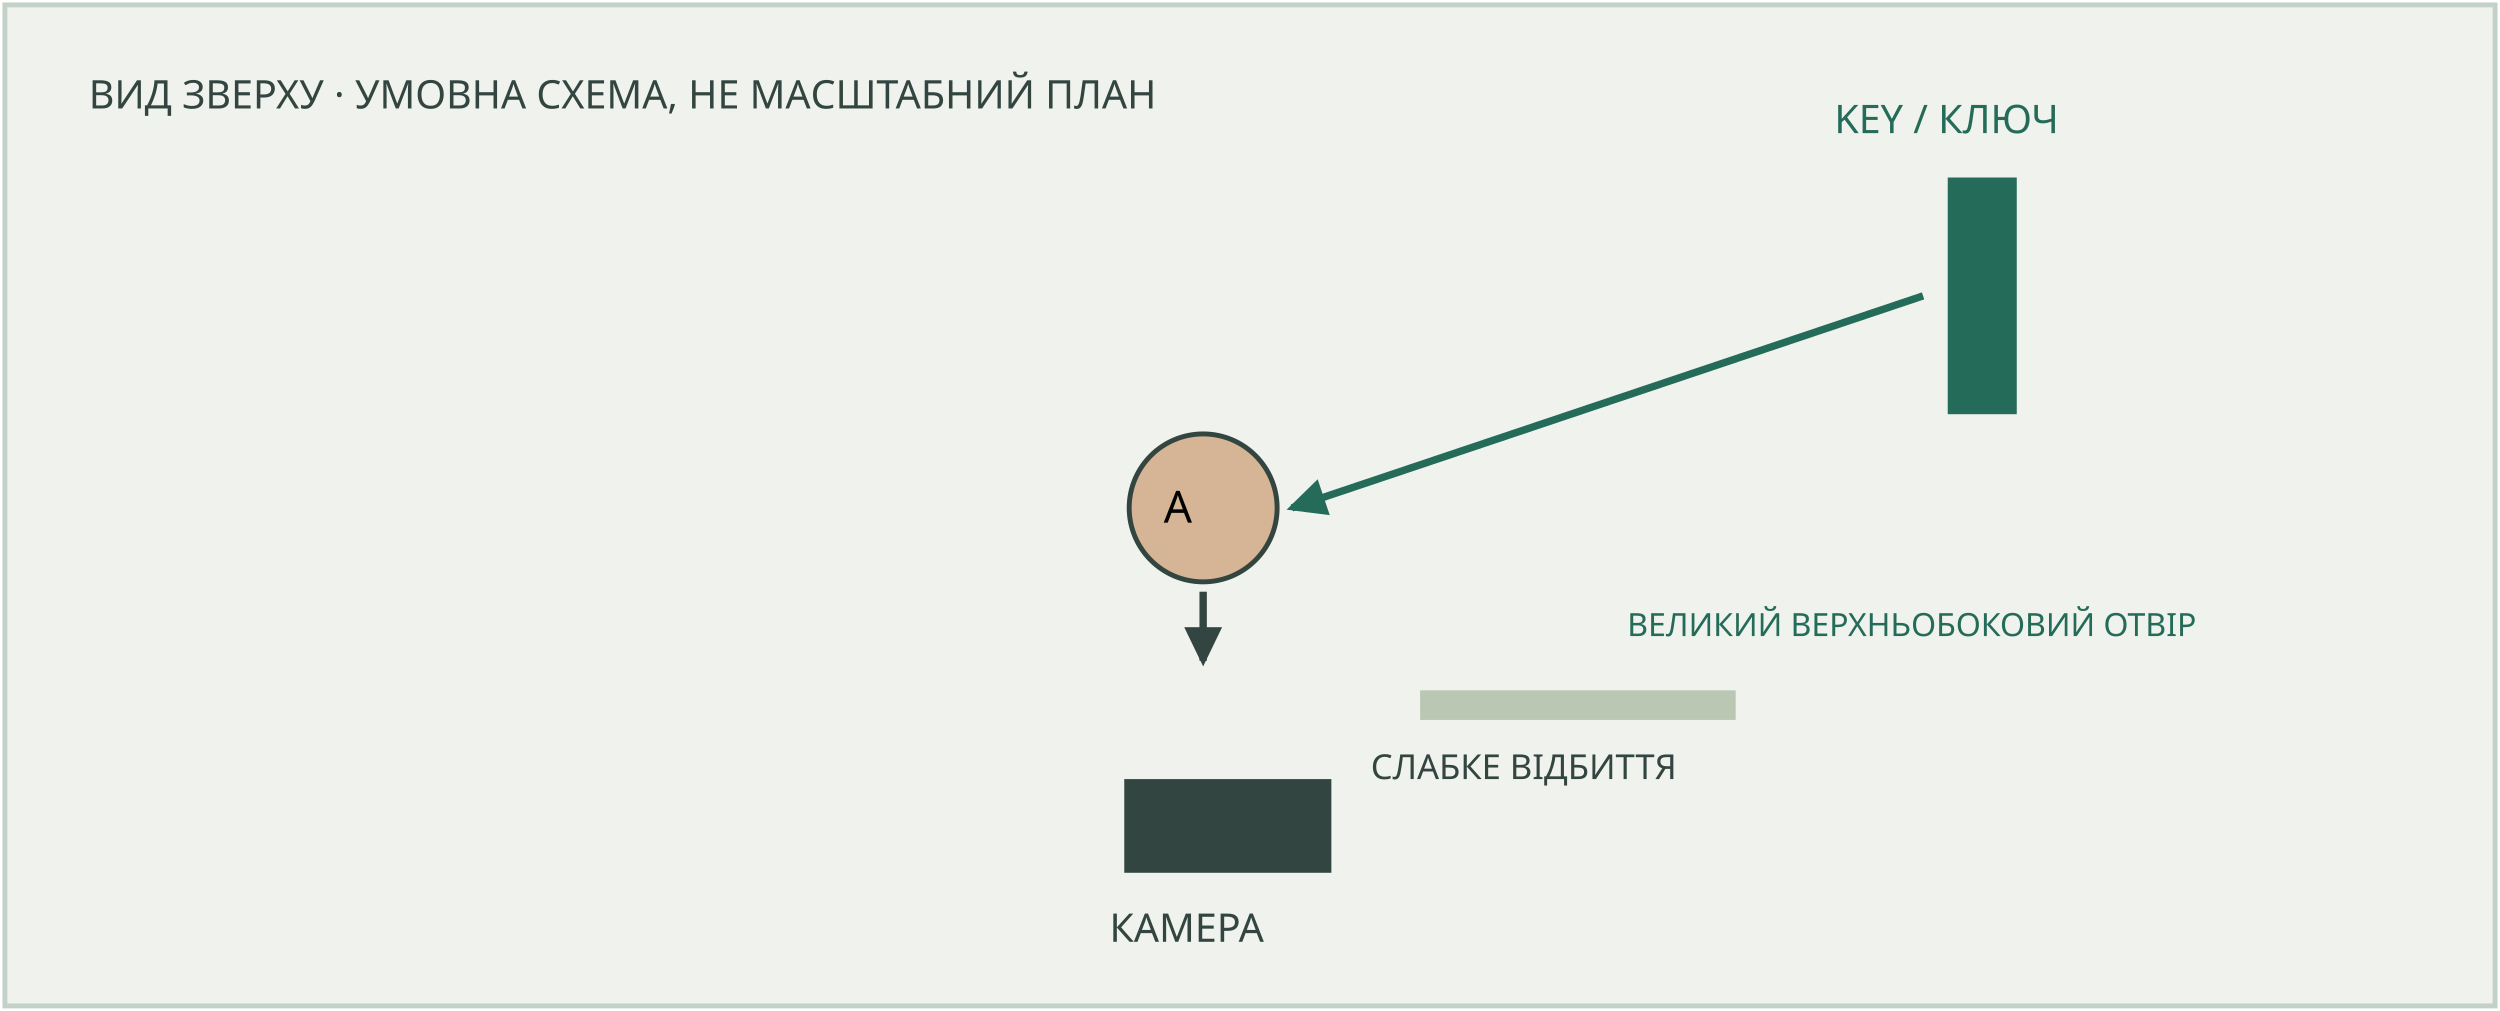
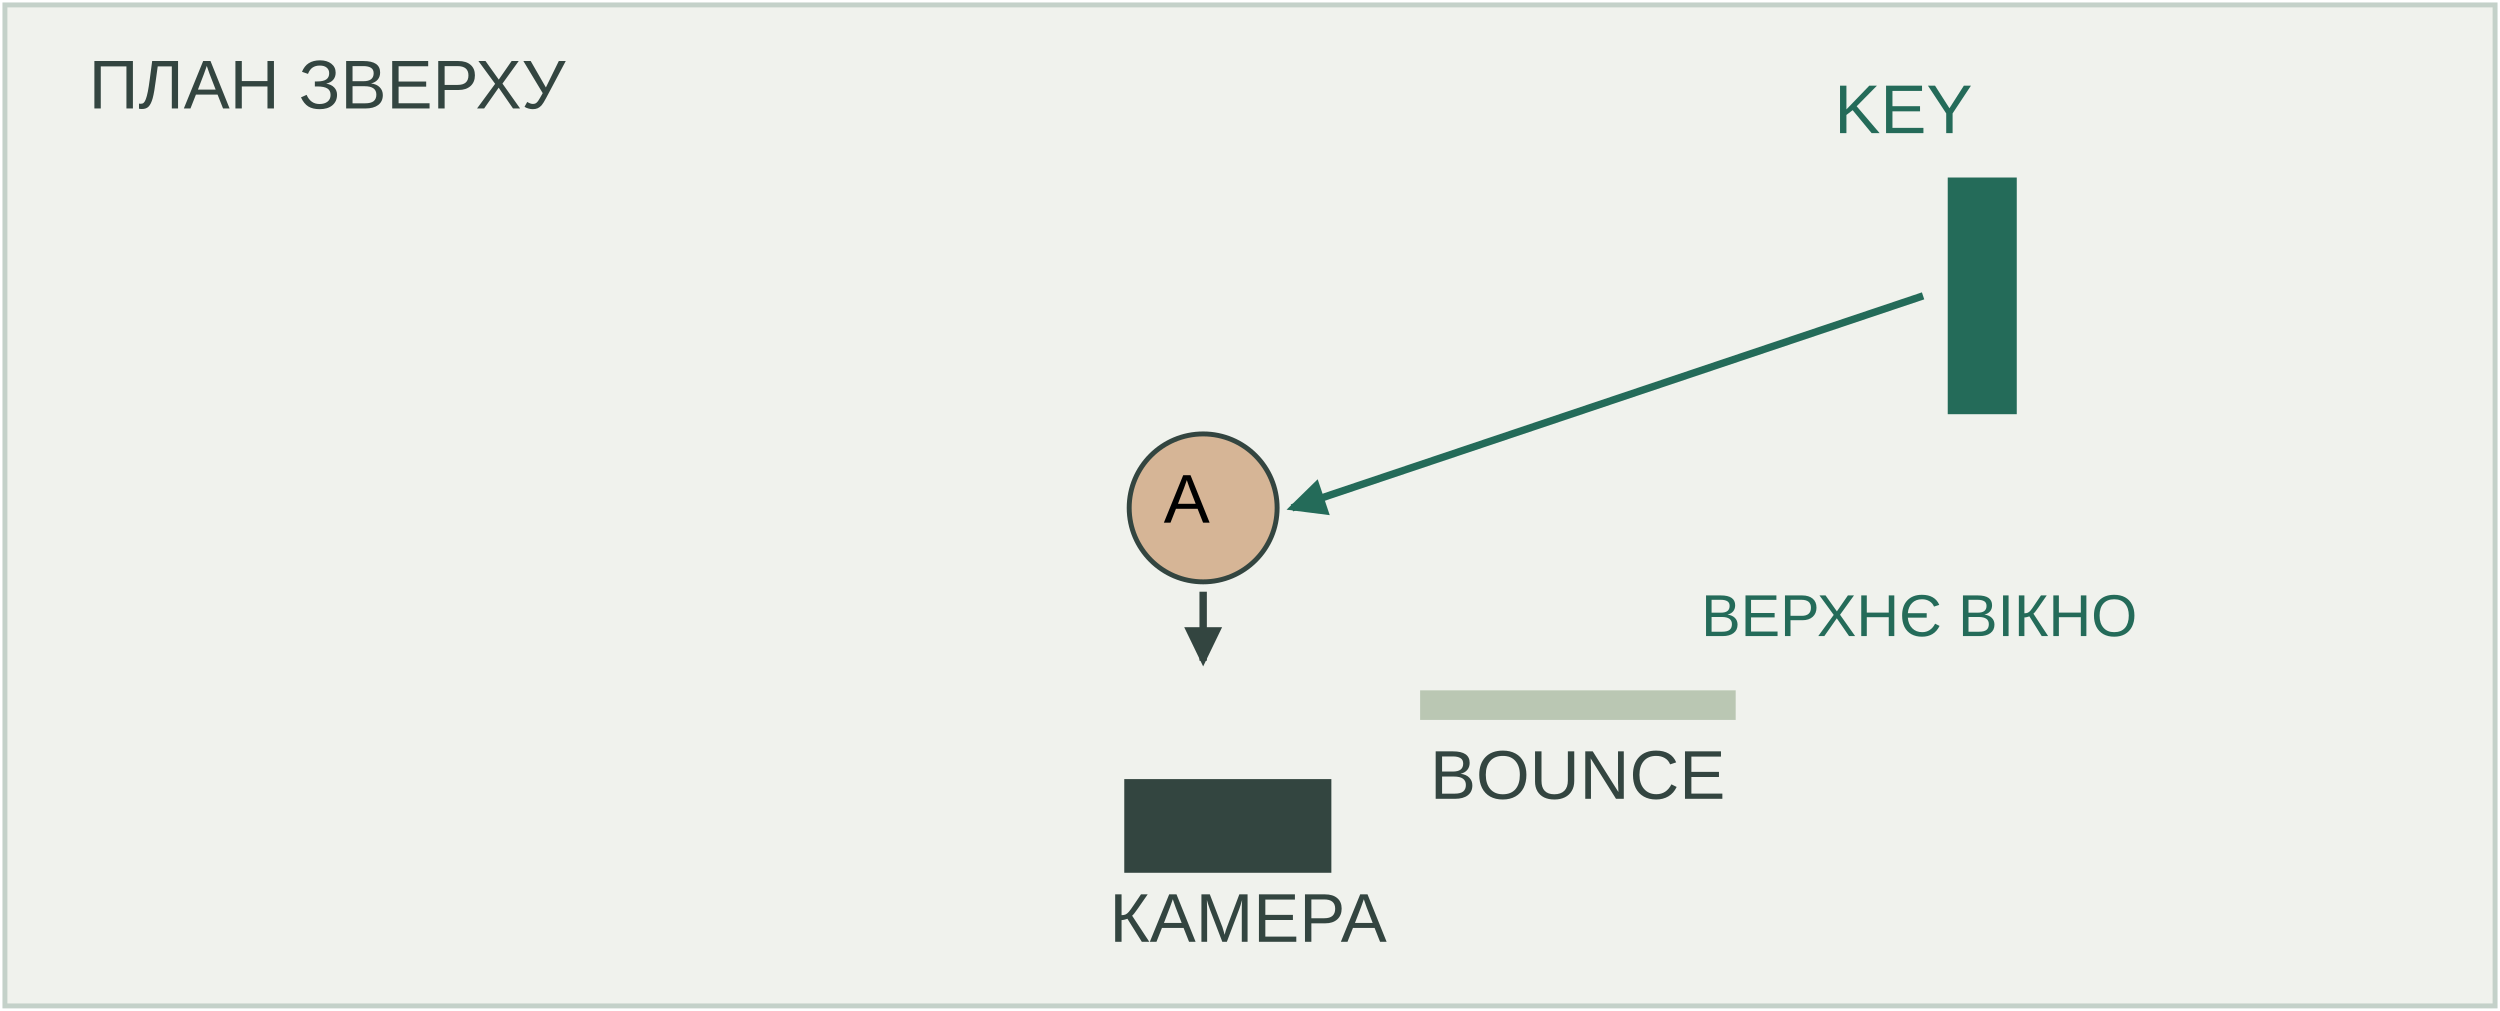
<svg xmlns="http://www.w3.org/2000/svg" width="507" height="205" preserveAspectRatio="xMinYMin meet" viewBox="0 0 507 205" version="1.0" fill-rule="evenodd">
  <clipPath id="clip">
    <rect x="0" y="0" width="507" height="205" />
  </clipPath>
  <g id="group" transform="scale(1,-1) translate(0,-205)" style="clip-path: url(#clip)">
    <g transform="">
      <rect x="1" y="1" width="505" height="203" rx="8" ry="0" style="stroke: rgb(77%,82%,79%); stroke-linecap: butt; stroke-width: 1; fill: rgb(94%,95%,93%); fill-rule: evenodd;" />
-       <text x="18" y="183" style="font-family: ArialU; font-size: 8px;fill: rgb(20%,27%,25%); stroke:none;" transform="translate(0,366) scale(1,-1)">ВИД ЗВЕРХУ · УМОВНА СХЕМА, НЕ МАСШТАБНИЙ ПЛАН</text>
+       <text x="18" y="183" style="font-family: Arial; font-size: 14px;fill: rgb(20%,27%,25%); stroke:none;" transform="translate(0,366) scale(1,-1)">ПЛАН ЗВЕРХУ</text>
      <circle cx="244" cy="102" r="15" style="stroke: rgb(20%,27%,25%); stroke-linecap: butt; stroke-width: 1; fill: rgb(84%,71%,59%); fill-rule: evenodd;" />
-       <text x="236" y="99" style="font-family: ArialUB; font-size: 9px;fill: rgb(0%,0%,0%); stroke:none;" transform="translate(0,198) scale(1,-1)">A</text>
+       <text x="236" y="99" style="font-family: Arial; font-size: 14px;fill: rgb(0%,0%,0%); stroke:none;" transform="translate(0,198) scale(1,-1)">A</text>
      <path d="M 244,85 L 244,71 Z" style="stroke: rgb(20%,27%,25%); stroke-linecap: butt; stroke-width: 1.5;" />
      <polygon points="244 71, 247.045 77.303, 240.955 77.303" style="stroke: rgb(20%,27%,25%); stroke-linecap: butt; stroke-width: 1; fill: rgb(20%,27%,25%); fill-rule: evenodd;" />
      <rect x="228" y="28" width="42" height="19" style="stroke: none; stroke-linecap: butt; stroke-width: 1; fill: rgb(20%,27%,25%); fill-rule: evenodd;" />
-       <text x="225" y="14" style="font-family: ArialU; font-size: 8px;fill: rgb(20%,27%,25%); stroke:none;" transform="translate(0,28) scale(1,-1)">КАМЕРА</text>
+       <text x="225" y="14" style="font-family: Arial; font-size: 14px;fill: rgb(20%,27%,25%); stroke:none;" transform="translate(0,28) scale(1,-1)">КАМЕРА</text>
      <rect x="395" y="121" width="14" height="48" style="stroke: none; stroke-linecap: butt; stroke-width: 1; fill: rgb(14%,42%,35%); fill-rule: evenodd;" />
-       <text x="372" y="178" style="font-family: ArialUB; font-size: 8px;fill: rgb(14%,42%,35%); stroke:none;" transform="translate(0,356) scale(1,-1)">KEY / КЛЮЧ</text>
+       <text x="372" y="178" style="font-family: Arial; font-size: 14px;fill: rgb(14%,42%,35%); stroke:none;" transform="translate(0,356) scale(1,-1)">KEY</text>
      <path d="M 390,145 L 262,102 Z" style="stroke: rgb(14%,42%,35%); stroke-linecap: butt; stroke-width: 1.5;" />
      <polygon points="262 102, 268.945 101.121, 267.005 106.894" style="stroke: rgb(14%,42%,35%); stroke-linecap: butt; stroke-width: 1; fill: rgb(14%,42%,35%); fill-rule: evenodd;" />
      <rect x="288" y="59" width="64" height="6" style="stroke: none; stroke-linecap: butt; stroke-width: 1; fill: rgb(73%,78%,70%); fill-rule: evenodd;" />
-       <text x="278" y="47" style="font-family: ArialU; font-size: 7px;fill: rgb(20%,27%,25%); stroke:none;" transform="translate(0,94) scale(1,-1)">СЛАБКЕ ВІДБИТТЯ</text>
-       <text x="330" y="76" style="font-family: ArialU; font-size: 6.5px;fill: rgb(14%,42%,35%); stroke:none;" transform="translate(0,152) scale(1,-1)">ВЕЛИКИЙ ВЕРХНЬОБОКОВИЙ ОТВІР</text>
+       <text x="290" y="43" style="font-family: Arial; font-size: 14px;fill: rgb(20%,27%,25%); stroke:none;" transform="translate(0,86) scale(1,-1)">BOUNCE</text>
+       <text x="345" y="76" style="font-family: Arial; font-size: 12px;fill: rgb(14%,42%,35%); stroke:none;" transform="translate(0,152) scale(1,-1)">ВЕРХНЄ ВІКНО</text>
    </g>
  </g>
</svg>
